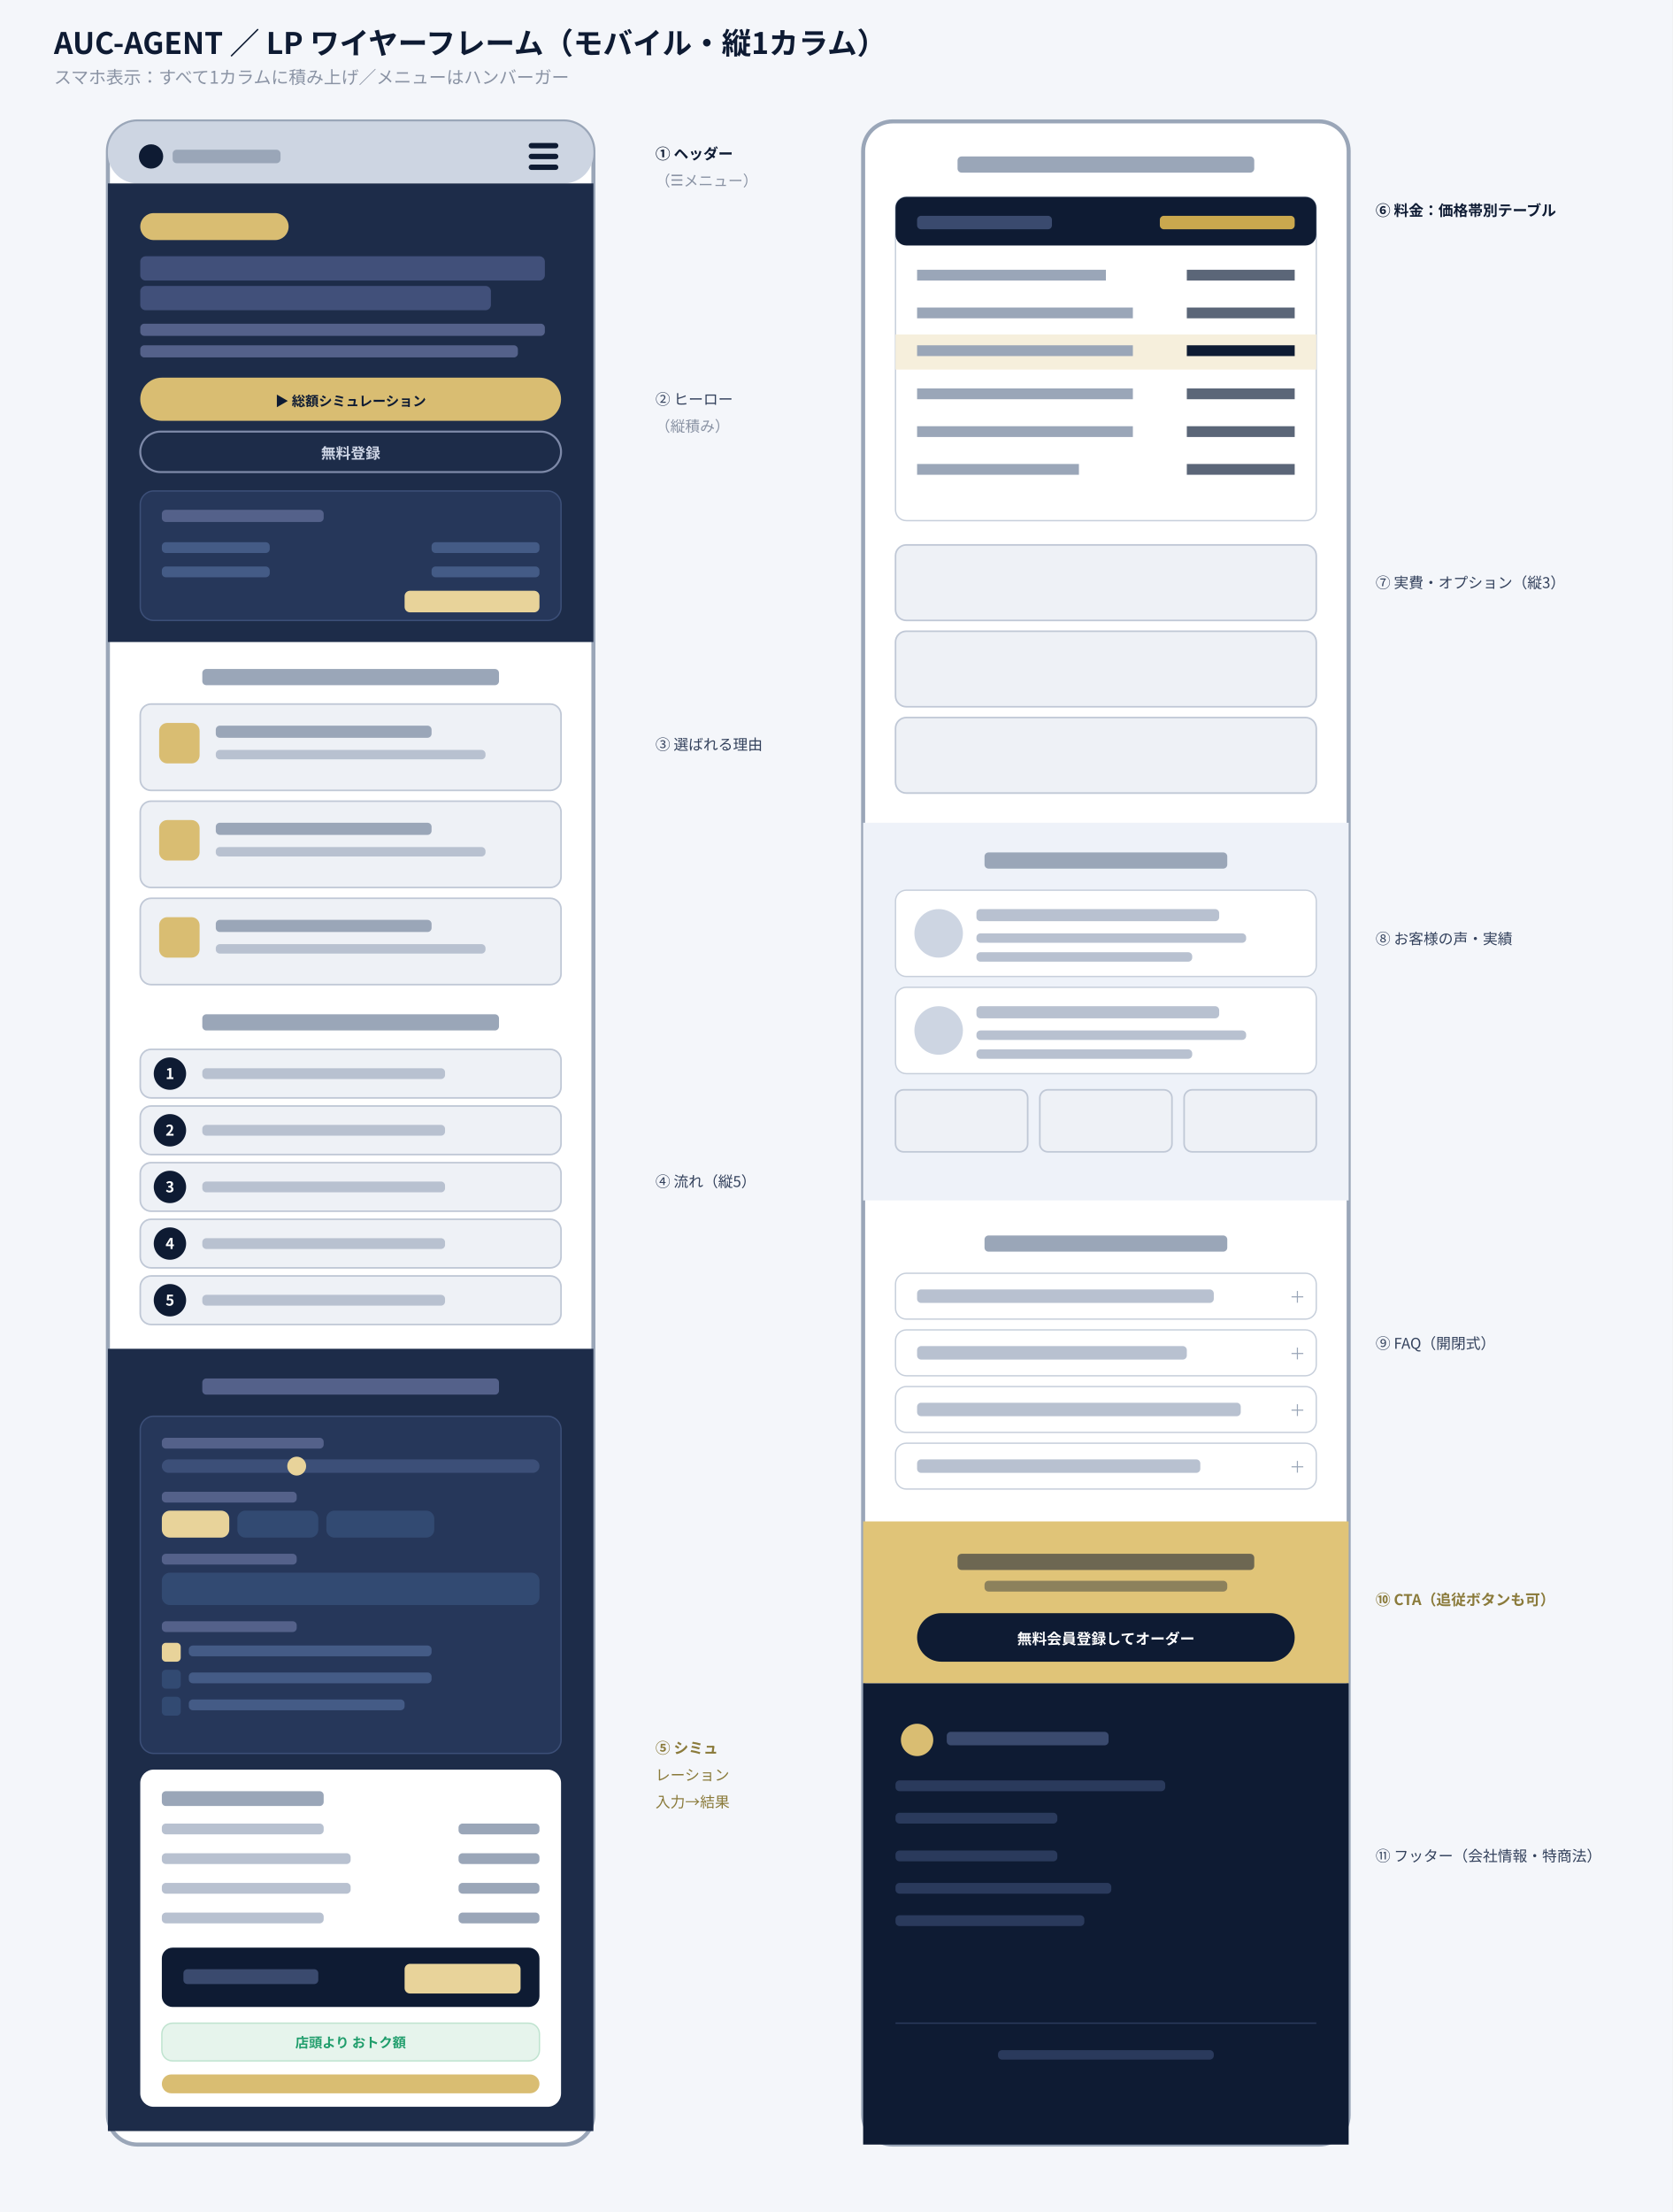
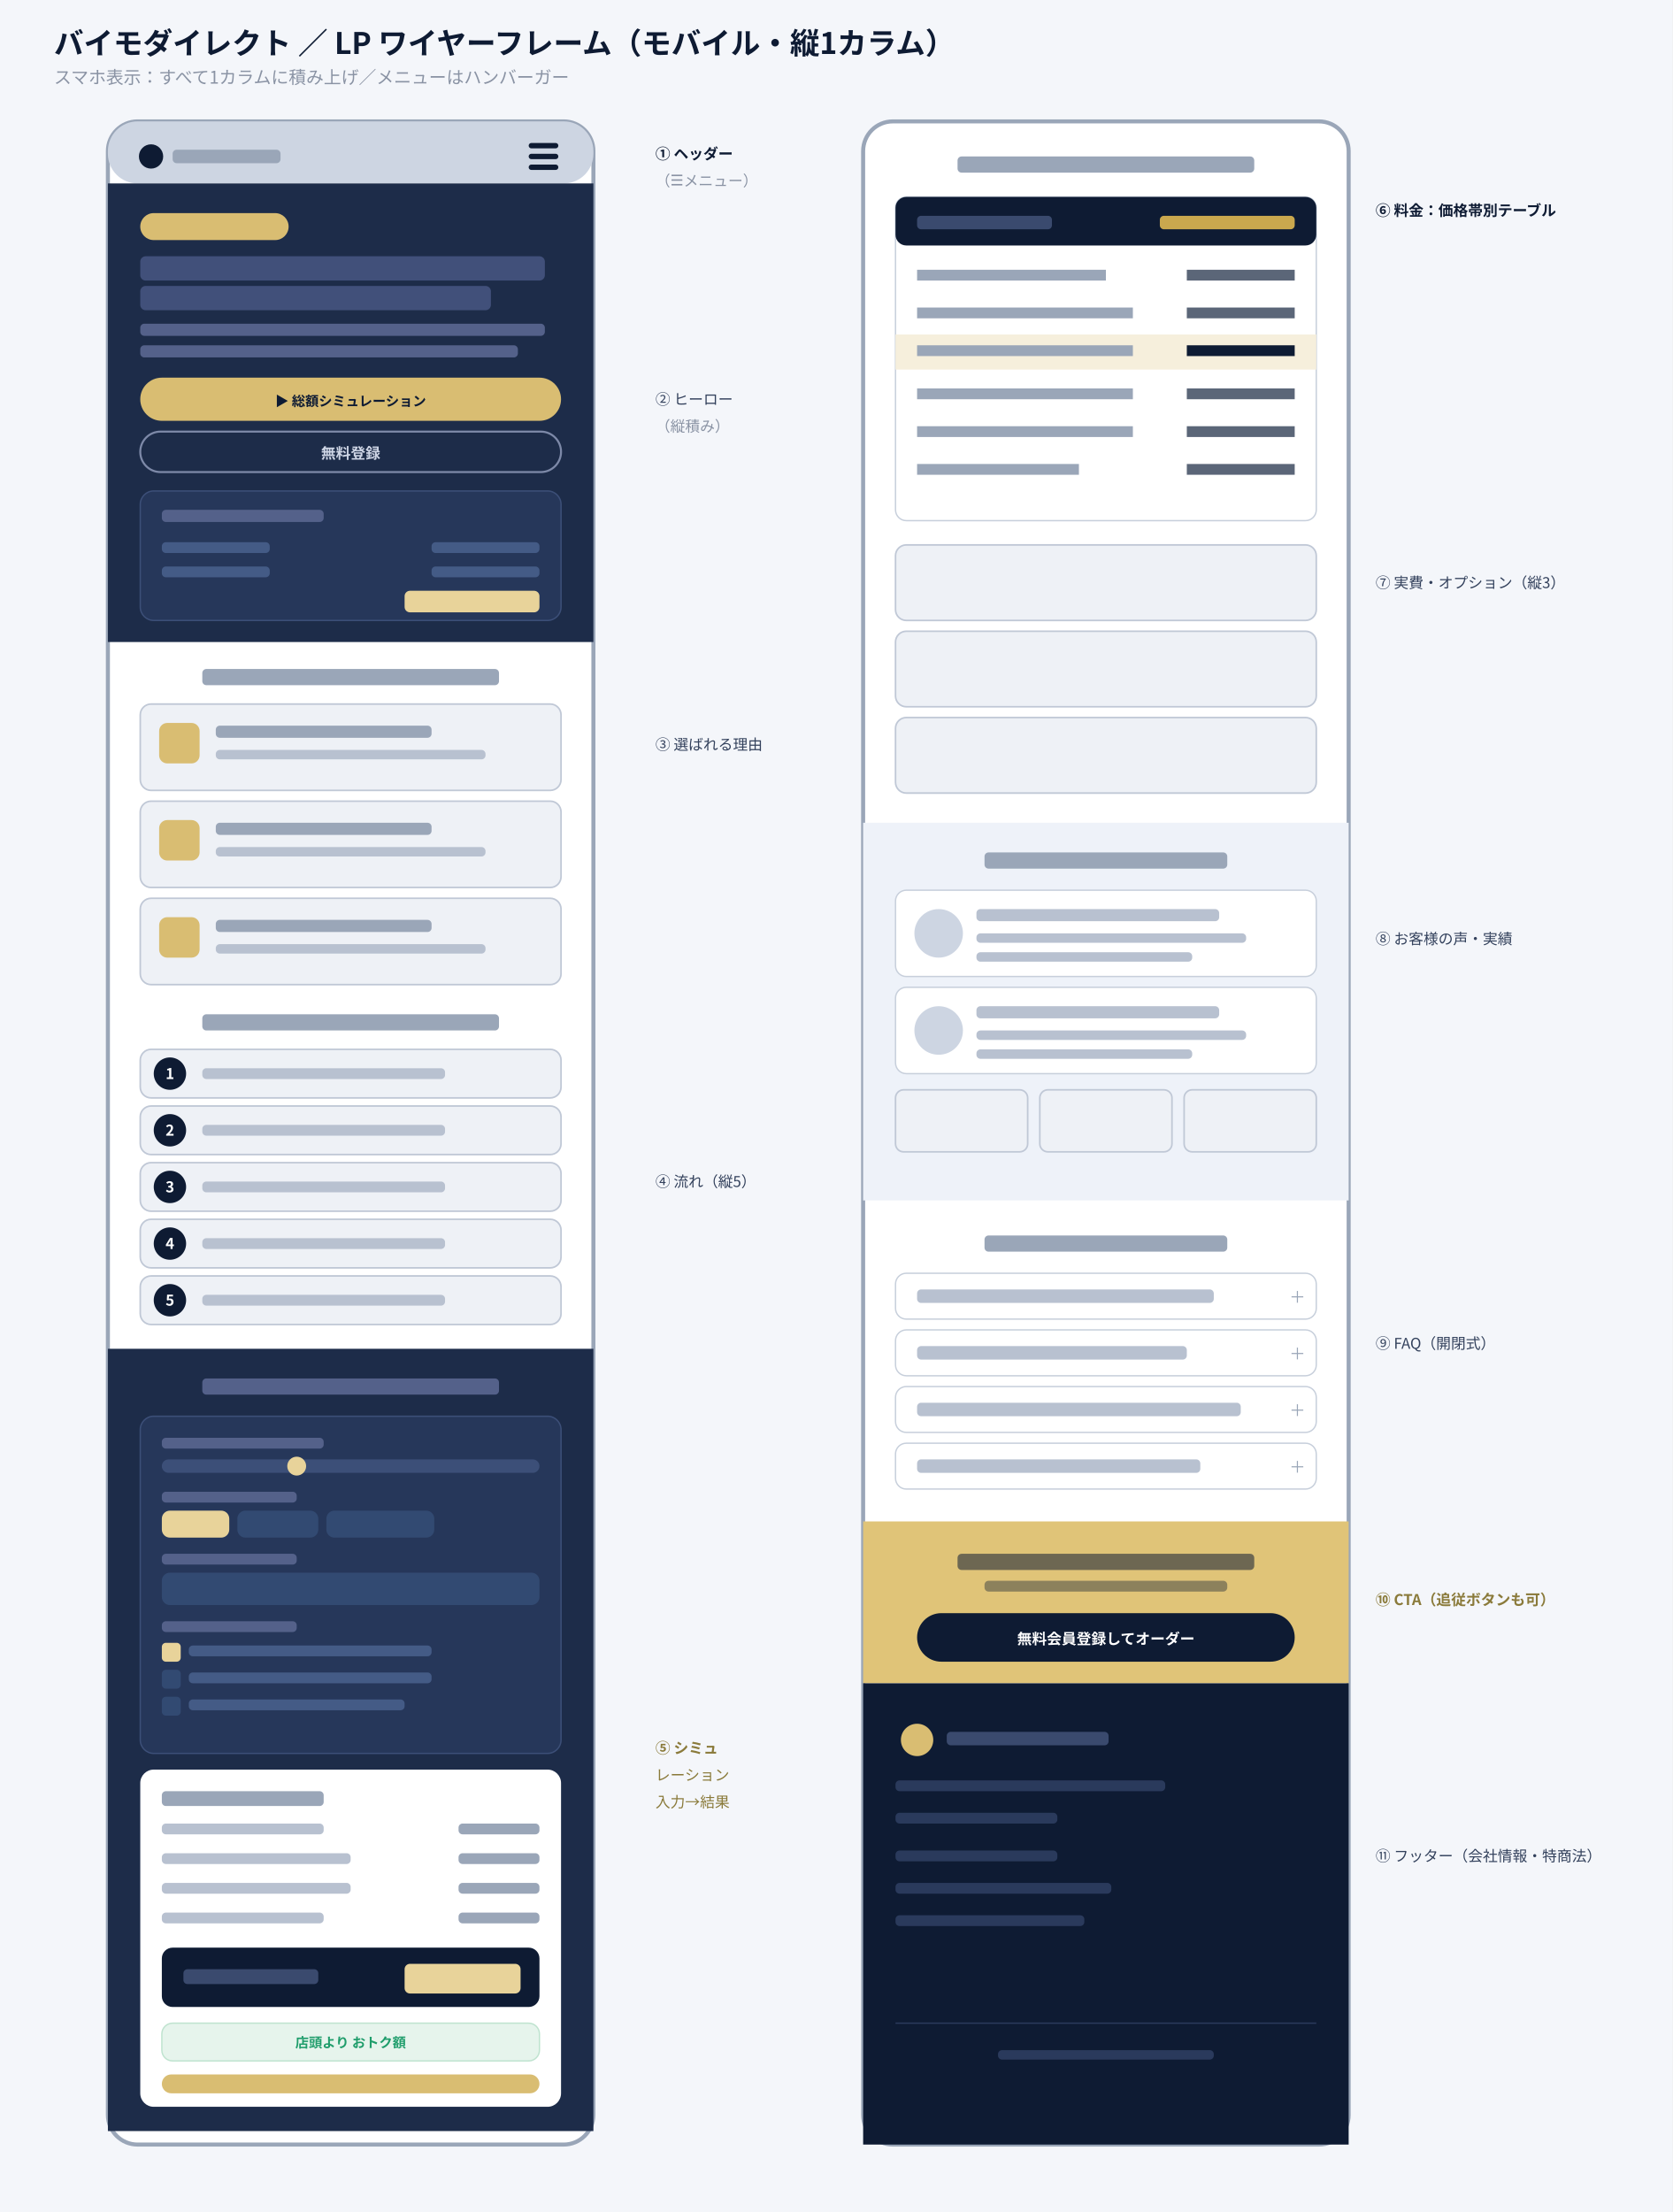
<svg xmlns="http://www.w3.org/2000/svg" width="1240" height="1640" viewBox="0 0 1240 1640" font-family="'Noto Sans CJK JP','IPAGothic',sans-serif">
  <defs>
    <style>
      .bg{fill:#f4f6fa}
      .phone{fill:#ffffff;stroke:#9aa6b8;stroke-width:3}
      .box{fill:#eef1f6;stroke:#c0c8d6;stroke-width:1.2}
      .ph{fill:#9aa6b8}
      .ph2{fill:#b8c1d0}
      .num{fill:#0e1b33}
      .numtxt{fill:#fff;font-weight:700;font-size:11px}
      .btng{fill:#d9bd72}
      .btngtxt{fill:#0e1b33;font-size:10px;font-weight:700}
      .lab{fill:#33415c;font-size:11px}
      .lead{fill:#0e1b33;font-size:13px;font-weight:700}
    </style>
  </defs>
  <rect class="bg" x="0" y="0" width="1240" height="1640" />
-   <text x="40" y="40" fill="#0e1b33" font-size="22" font-weight="800">AUC-AGENT ／ LP ワイヤーフレーム（モバイル・縦1カラム）</text>
+   <text x="40" y="40" fill="#0e1b33" font-size="22" font-weight="800">バイモダイレクト ／ LP ワイヤーフレーム（モバイル・縦1カラム）</text>
  <text x="40" y="62" fill="#8a93a4" font-size="13">スマホ表示：すべて1カラムに積み上げ／メニューはハンバーガー</text>
  <g>
    <rect class="phone" x="80" y="90" width="360" height="1500" rx="22" />
    <rect x="80" y="90" width="360" height="46" rx="22" fill="#cdd5e2" />
    <circle cx="112" cy="116" r="9" fill="#0e1b33" />
    <rect class="ph" x="128" y="111" width="80" height="10" rx="3" />
    <rect x="392" y="106" width="22" height="4" rx="2" fill="#0e1b33" />
    <rect x="392" y="114" width="22" height="4" rx="2" fill="#0e1b33" />
    <rect x="392" y="122" width="22" height="4" rx="2" fill="#0e1b33" />
    <rect x="80" y="136" width="360" height="340" fill="#1d2c49" />
    <rect class="btng" x="104" y="158" width="110" height="20" rx="10" />
    <rect x="104" y="190" width="300" height="18" rx="4" fill="#41507a" />
    <rect x="104" y="212" width="260" height="18" rx="4" fill="#41507a" />
    <rect x="104" y="240" width="300" height="9" rx="3" fill="#54618a" />
    <rect x="104" y="256" width="280" height="9" rx="3" fill="#54618a" />
    <rect class="btng" x="104" y="280" width="312" height="32" rx="16" />
    <text x="260" y="301" text-anchor="middle" class="btngtxt">▶ 総額シミュレーション</text>
    <rect x="104" y="320" width="312" height="30" rx="15" fill="none" stroke="#7d89a8" stroke-width="1.5" />
    <text x="260" y="340" text-anchor="middle" fill="#cfd6e6" font-size="11" font-weight="700">無料登録</text>
    <rect x="104" y="364" width="312" height="96" rx="10" fill="#26375a" stroke="#3c4f78" />
    <rect x="120" y="378" width="120" height="9" rx="3" fill="#54618a" />
    <rect x="120" y="402" width="80" height="8" rx="3" fill="#445b86" />
    <rect x="320" y="402" width="80" height="8" rx="3" fill="#445b86" />
    <rect x="120" y="420" width="80" height="8" rx="3" fill="#445b86" />
    <rect x="320" y="420" width="80" height="8" rx="3" fill="#445b86" />
    <rect x="300" y="438" width="100" height="16" rx="4" fill="#e8d39a" />
    <rect x="150" y="496" width="220" height="12" rx="3" class="ph" />
    <rect class="box" x="104" y="522" width="312" height="64" rx="8" />
    <rect class="btng" x="118" y="536" width="30" height="30" rx="6" />
    <rect x="160" y="538" width="160" height="9" rx="3" class="ph" />
    <rect x="160" y="556" width="200" height="7" rx="3" class="ph2" />
    <rect class="box" x="104" y="594" width="312" height="64" rx="8" />
    <rect class="btng" x="118" y="608" width="30" height="30" rx="6" />
    <rect x="160" y="610" width="160" height="9" rx="3" class="ph" />
    <rect x="160" y="628" width="200" height="7" rx="3" class="ph2" />
    <rect class="box" x="104" y="666" width="312" height="64" rx="8" />
    <rect class="btng" x="118" y="680" width="30" height="30" rx="6" />
    <rect x="160" y="682" width="160" height="9" rx="3" class="ph" />
    <rect x="160" y="700" width="200" height="7" rx="3" class="ph2" />
    <rect x="150" y="752" width="220" height="12" rx="3" class="ph" />
    <rect class="box" x="104" y="778" width="312" height="36" rx="8" />
    <circle cx="126" cy="796" r="12" class="num" />
    <text x="126" y="800" text-anchor="middle" class="numtxt">1</text>
    <rect x="150" y="792" width="180" height="8" rx="3" class="ph2" />
    <rect class="box" x="104" y="820" width="312" height="36" rx="8" />
    <circle cx="126" cy="838" r="12" class="num" />
    <text x="126" y="842" text-anchor="middle" class="numtxt">2</text>
    <rect x="150" y="834" width="180" height="8" rx="3" class="ph2" />
    <rect class="box" x="104" y="862" width="312" height="36" rx="8" />
    <circle cx="126" cy="880" r="12" class="num" />
    <text x="126" y="884" text-anchor="middle" class="numtxt">3</text>
    <rect x="150" y="876" width="180" height="8" rx="3" class="ph2" />
    <rect class="box" x="104" y="904" width="312" height="36" rx="8" />
    <circle cx="126" cy="922" r="12" class="num" />
    <text x="126" y="926" text-anchor="middle" class="numtxt">4</text>
    <rect x="150" y="918" width="180" height="8" rx="3" class="ph2" />
    <rect class="box" x="104" y="946" width="312" height="36" rx="8" />
    <circle cx="126" cy="964" r="12" class="num" />
    <text x="126" y="968" text-anchor="middle" class="numtxt">5</text>
    <rect x="150" y="960" width="180" height="8" rx="3" class="ph2" />
    <rect x="80" y="1000" width="360" height="580" fill="#1d2c49" />
    <rect x="150" y="1022" width="220" height="12" rx="3" fill="#54618a" />
    <rect x="104" y="1050" width="312" height="250" rx="10" fill="#26375a" stroke="#3c4f78" />
    <rect x="120" y="1066" width="120" height="8" rx="3" fill="#54618a" />
    <rect x="120" y="1082" width="280" height="10" rx="5" fill="#3c4f78" />
    <circle cx="220" cy="1087" r="7" fill="#e8d39a" />
    <rect x="120" y="1106" width="100" height="8" rx="3" fill="#54618a" />
    <rect x="120" y="1120" width="50" height="20" rx="6" fill="#e8d39a" />
    <rect x="176" y="1120" width="60" height="20" rx="6" fill="#324a72" />
    <rect x="242" y="1120" width="80" height="20" rx="6" fill="#324a72" />
    <rect x="120" y="1152" width="100" height="8" rx="3" fill="#54618a" />
    <rect x="120" y="1166" width="280" height="24" rx="6" fill="#324a72" />
    <rect x="120" y="1202" width="100" height="8" rx="3" fill="#54618a" />
    <rect x="120" y="1218" width="14" height="14" rx="3" fill="#e8d39a" />
    <rect x="140" y="1220" width="180" height="8" rx="3" fill="#445b86" />
    <rect x="120" y="1238" width="14" height="14" rx="3" fill="#324a72" />
    <rect x="140" y="1240" width="180" height="8" rx="3" fill="#445b86" />
    <rect x="120" y="1258" width="14" height="14" rx="3" fill="#324a72" />
    <rect x="140" y="1260" width="160" height="8" rx="3" fill="#445b86" />
    <rect x="104" y="1312" width="312" height="250" rx="10" fill="#ffffff" />
    <rect x="120" y="1328" width="120" height="11" rx="3" class="ph" />
    <rect x="120" y="1352" width="120" height="8" rx="3" class="ph2" />
    <rect x="340" y="1352" width="60" height="8" rx="3" class="ph" />
    <rect x="120" y="1374" width="140" height="8" rx="3" class="ph2" />
    <rect x="340" y="1374" width="60" height="8" rx="3" class="ph" />
    <rect x="120" y="1396" width="140" height="8" rx="3" class="ph2" />
    <rect x="340" y="1396" width="60" height="8" rx="3" class="ph" />
    <rect x="120" y="1418" width="120" height="8" rx="3" class="ph2" />
    <rect x="340" y="1418" width="60" height="8" rx="3" class="ph" />
    <rect x="120" y="1444" width="280" height="44" rx="8" fill="#0e1b33" />
    <rect x="136" y="1460" width="100" height="11" rx="3" fill="#3a4a6e" />
    <rect x="300" y="1456" width="86" height="22" rx="4" fill="#e8d39a" />
    <rect x="120" y="1500" width="280" height="28" rx="8" fill="#e6f4ec" stroke="#bfe3cf" />
    <text x="260" y="1518" text-anchor="middle" fill="#1f9d6b" font-size="10" font-weight="700">店頭より おトク額</text>
    <rect class="btng" x="120" y="1538" width="280" height="14" rx="7" />
  </g>
  <g class="lab">
    <text x="486" y="118" font-weight="700" fill="#0e1b33">① ヘッダー</text>
    <text x="486" y="138" fill="#8a93a4">（☰メニュー）</text>
    <text x="486" y="300">② ヒーロー</text>
    <text x="486" y="320" fill="#8a93a4">（縦積み）</text>
    <text x="486" y="556">③ 選ばれる理由</text>
    <text x="486" y="880">④ 流れ（縦5）</text>
    <text x="486" y="1300" font-weight="700" fill="#8a7a3a">⑤ シミュ</text>
    <text x="486" y="1320" fill="#8a7a3a">レーション</text>
    <text x="486" y="1340" fill="#8a7a3a">入力→結果</text>
  </g>
  <g transform="translate(560,0)">
    <rect class="phone" x="80" y="90" width="360" height="1500" rx="22" />
    <rect x="150" y="116" width="220" height="12" rx="3" class="ph" />
    <rect x="104" y="146" width="312" height="240" rx="8" fill="#fff" stroke="#c7cfdb" />
    <rect x="104" y="146" width="312" height="36" rx="8" fill="#0e1b33" />
    <rect x="120" y="160" width="100" height="10" rx="3" fill="#3a4a6e" />
    <rect x="300" y="160" width="100" height="10" rx="3" fill="#caa84e" />
    <g>
      <rect x="120" y="200" width="140" height="8" class="ph" />
      <rect x="320" y="200" width="80" height="8" fill="#5b6678" />
      <rect x="120" y="228" width="160" height="8" class="ph" />
      <rect x="320" y="228" width="80" height="8" fill="#5b6678" />
      <rect x="104" y="248" width="312" height="26" fill="#f6efdc" />
      <rect x="120" y="256" width="160" height="8" class="ph" />
      <rect x="320" y="256" width="80" height="8" fill="#0e1b33" />
      <rect x="120" y="288" width="160" height="8" class="ph" />
      <rect x="320" y="288" width="80" height="8" fill="#5b6678" />
      <rect x="120" y="316" width="160" height="8" class="ph" />
      <rect x="320" y="316" width="80" height="8" fill="#5b6678" />
      <rect x="120" y="344" width="120" height="8" class="ph" />
      <rect x="320" y="344" width="80" height="8" fill="#5b6678" />
    </g>
    <rect class="box" x="104" y="404" width="312" height="56" rx="8" />
    <rect class="box" x="104" y="468" width="312" height="56" rx="8" />
    <rect class="box" x="104" y="532" width="312" height="56" rx="8" />
    <rect x="80" y="610" width="360" height="280" fill="#eef2f9" />
    <rect x="170" y="632" width="180" height="12" rx="3" class="ph" />
    <rect x="104" y="660" width="312" height="64" rx="8" fill="#fff" stroke="#c7cfdb" />
    <circle cx="136" cy="692" r="18" fill="#cdd5e2" />
    <rect x="164" y="674" width="180" height="9" rx="3" class="ph2" />
    <rect x="164" y="692" width="200" height="7" rx="3" class="ph2" />
    <rect x="164" y="706" width="160" height="7" rx="3" class="ph2" />
    <rect x="104" y="732" width="312" height="64" rx="8" fill="#fff" stroke="#c7cfdb" />
    <circle cx="136" cy="764" r="18" fill="#cdd5e2" />
    <rect x="164" y="746" width="180" height="9" rx="3" class="ph2" />
    <rect x="164" y="764" width="200" height="7" rx="3" class="ph2" />
    <rect x="164" y="778" width="160" height="7" rx="3" class="ph2" />
    <rect class="box" x="104" y="808" width="98" height="46" rx="6" />
    <rect class="box" x="211" y="808" width="98" height="46" rx="6" />
    <rect class="box" x="318" y="808" width="98" height="46" rx="6" />
    <rect x="170" y="916" width="180" height="12" rx="3" class="ph" />
    <rect x="104" y="944" width="312" height="34" rx="8" fill="#fff" stroke="#c7cfdb" />
    <rect x="120" y="956" width="220" height="10" rx="3" class="ph2" />
    <text x="396" y="966" class="ph">＋</text>
    <rect x="104" y="986" width="312" height="34" rx="8" fill="#fff" stroke="#c7cfdb" />
    <rect x="120" y="998" width="200" height="10" rx="3" class="ph2" />
    <text x="396" y="1008" class="ph">＋</text>
    <rect x="104" y="1028" width="312" height="34" rx="8" fill="#fff" stroke="#c7cfdb" />
    <rect x="120" y="1040" width="240" height="10" rx="3" class="ph2" />
    <text x="396" y="1050" class="ph">＋</text>
    <rect x="104" y="1070" width="312" height="34" rx="8" fill="#fff" stroke="#c7cfdb" />
    <rect x="120" y="1082" width="210" height="10" rx="3" class="ph2" />
    <text x="396" y="1092" class="ph">＋</text>
    <rect x="80" y="1128" width="360" height="120" fill="#e0c478" />
    <rect x="150" y="1152" width="220" height="12" rx="3" fill="#0e1b33" opacity="0.55" />
    <rect x="170" y="1172" width="180" height="8" rx="3" fill="#0e1b33" opacity="0.4" />
    <rect x="120" y="1196" width="280" height="36" rx="18" fill="#0e1b33" />
    <text x="260" y="1219" text-anchor="middle" fill="#fff" font-size="11" font-weight="700">無料会員登録してオーダー</text>
    <rect x="80" y="1248" width="360" height="342" fill="#0e1b33" rx="0" />
    <circle cx="120" cy="1290" r="12" fill="#d9bd72" />
    <rect x="142" y="1284" width="120" height="10" rx="3" fill="#3a4a6e" />
    <rect x="104" y="1320" width="200" height="8" rx="3" fill="#2a3a5c" />
    <rect x="104" y="1344" width="120" height="8" rx="3" fill="#2a3a5c" />
    <rect x="104" y="1372" width="120" height="8" rx="3" fill="#2a3a5c" />
    <rect x="104" y="1396" width="160" height="8" rx="3" fill="#2a3a5c" />
    <rect x="104" y="1420" width="140" height="8" rx="3" fill="#2a3a5c" />
    <line x1="104" y1="1500" x2="416" y2="1500" stroke="#2a3a5c" />
    <rect x="180" y="1520" width="160" height="7" rx="3" fill="#2a3a5c" />
  </g>
  <g class="lab" transform="translate(560,0)">
    <text x="460" y="160" font-weight="700" fill="#0e1b33">⑥ 料金：価格帯別テーブル</text>
    <text x="460" y="436">⑦ 実費・オプション（縦3）</text>
    <text x="460" y="700">⑧ お客様の声・実績</text>
    <text x="460" y="1000">⑨ FAQ（開閉式）</text>
    <text x="460" y="1190" font-weight="700" fill="#8a7a3a">⑩ CTA（追従ボタンも可）</text>
    <text x="460" y="1380">⑪ フッター（会社情報・特商法）</text>
  </g>
</svg>
